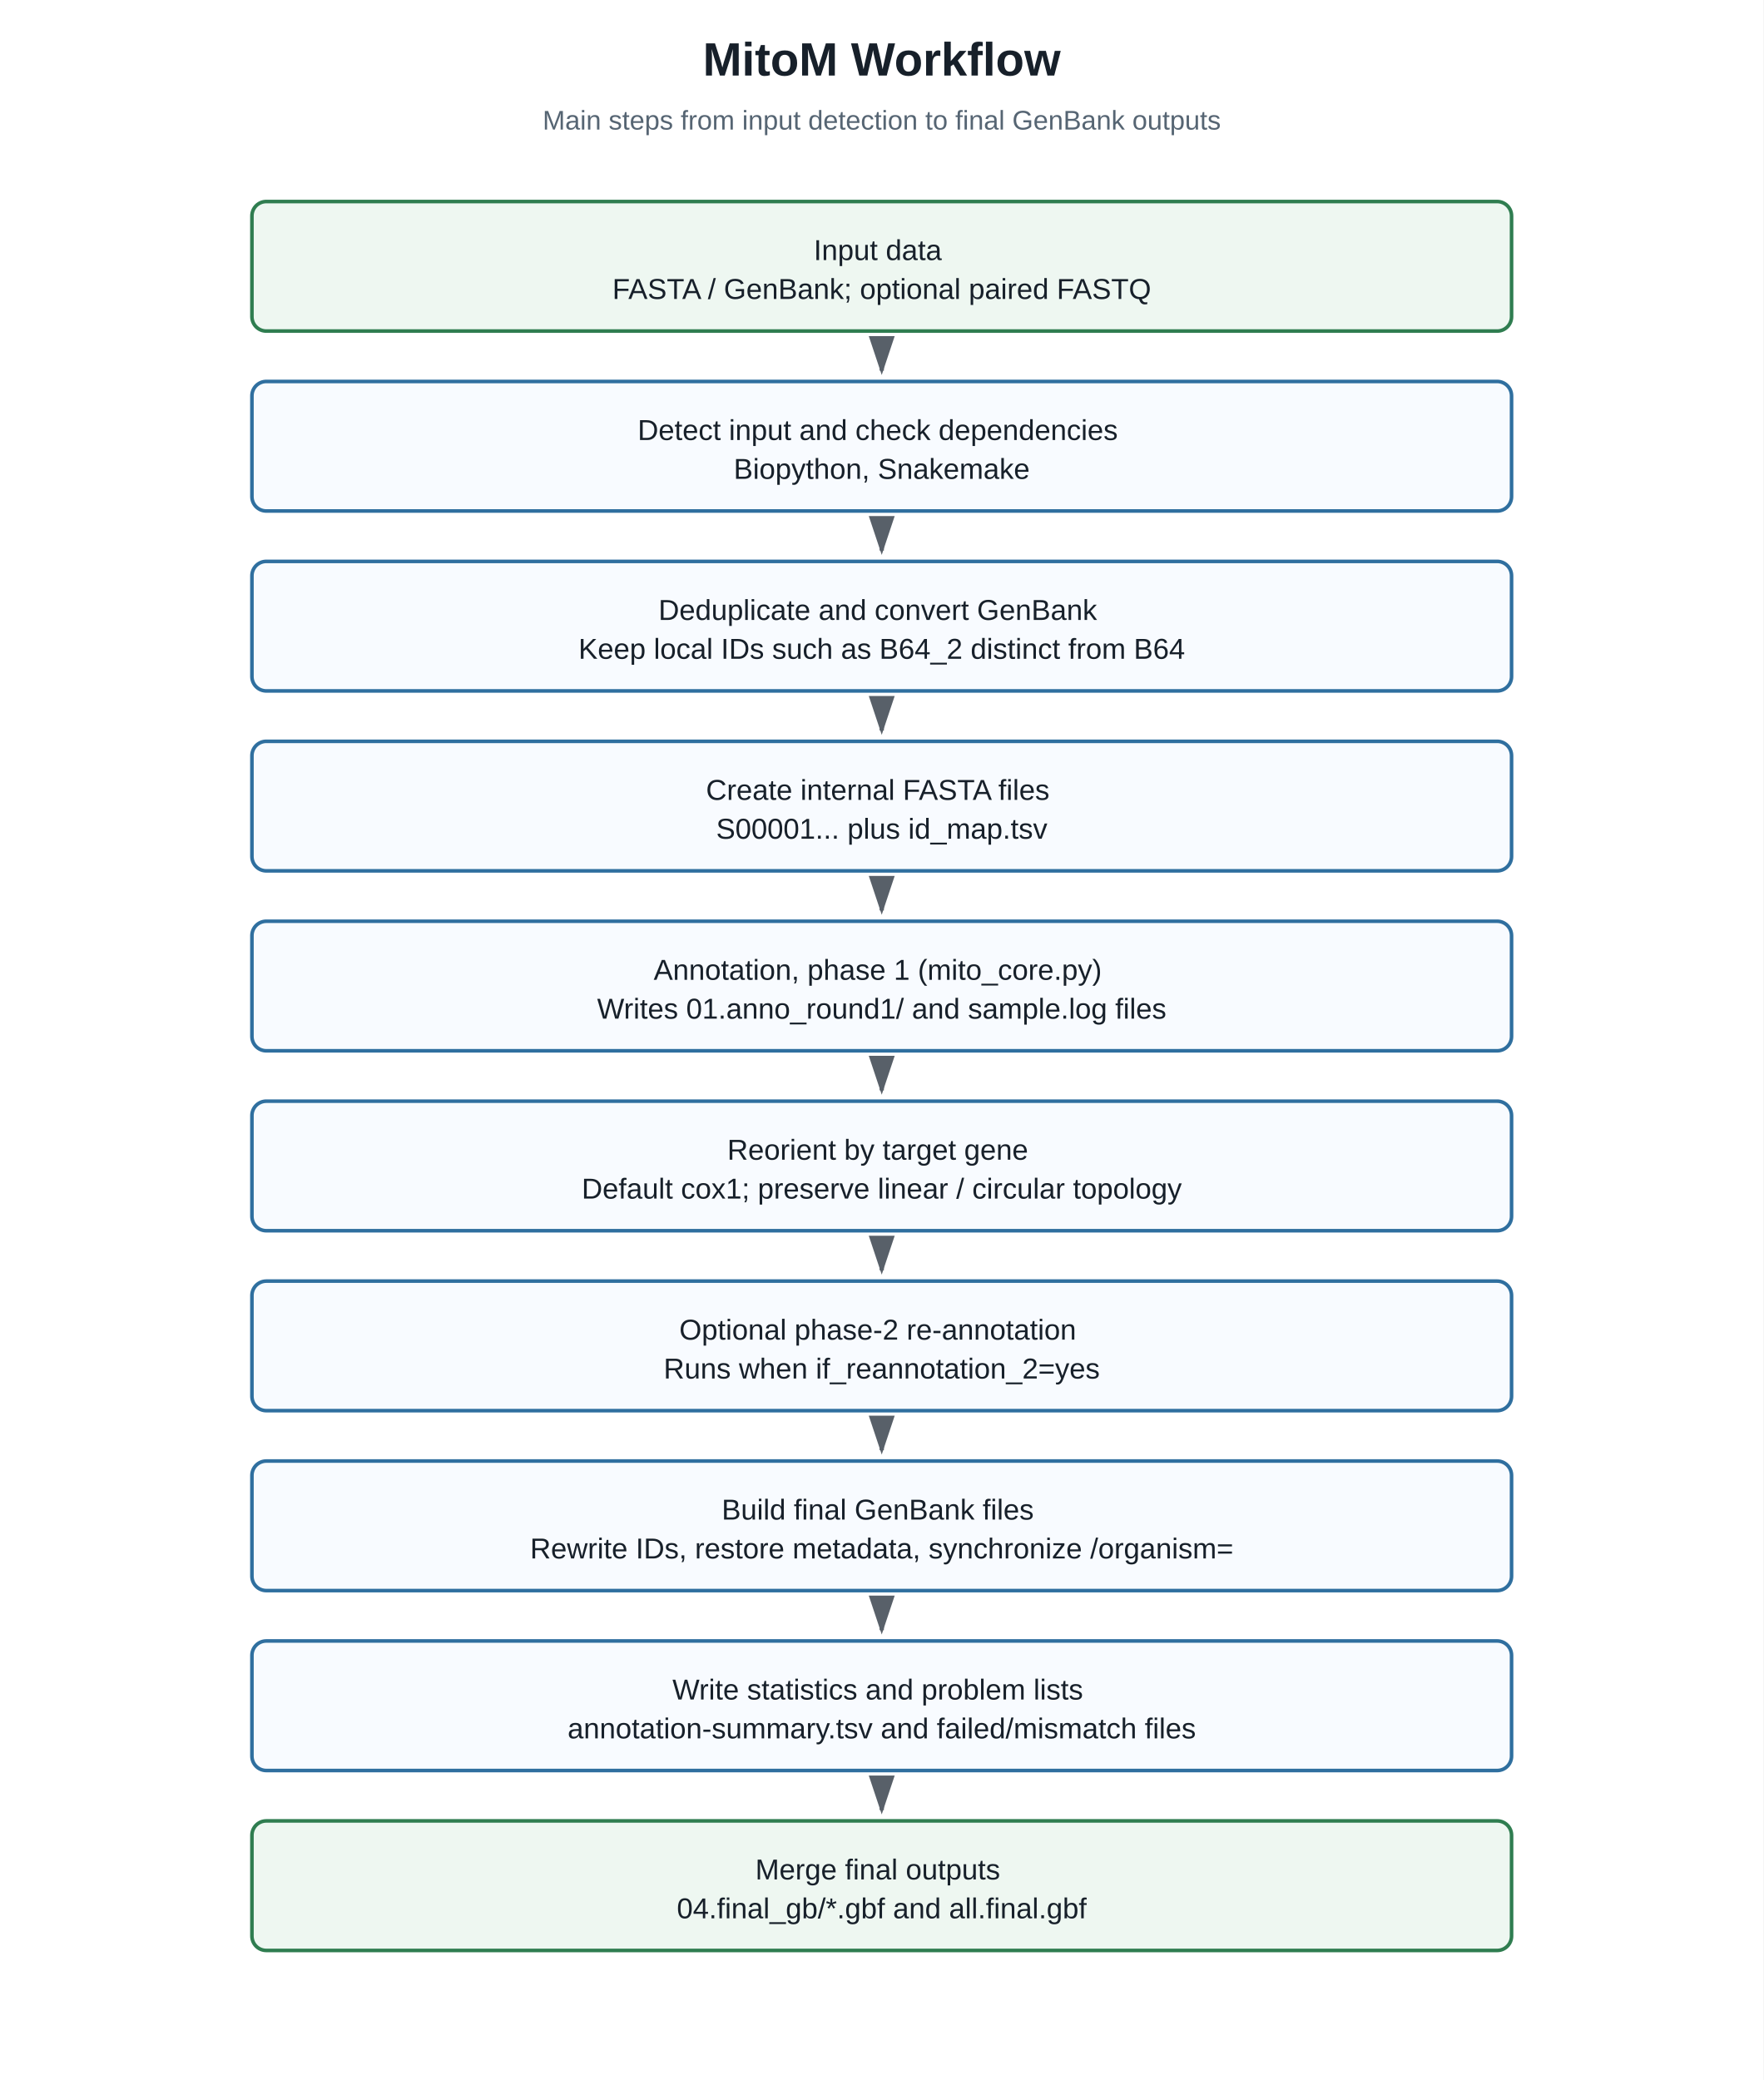
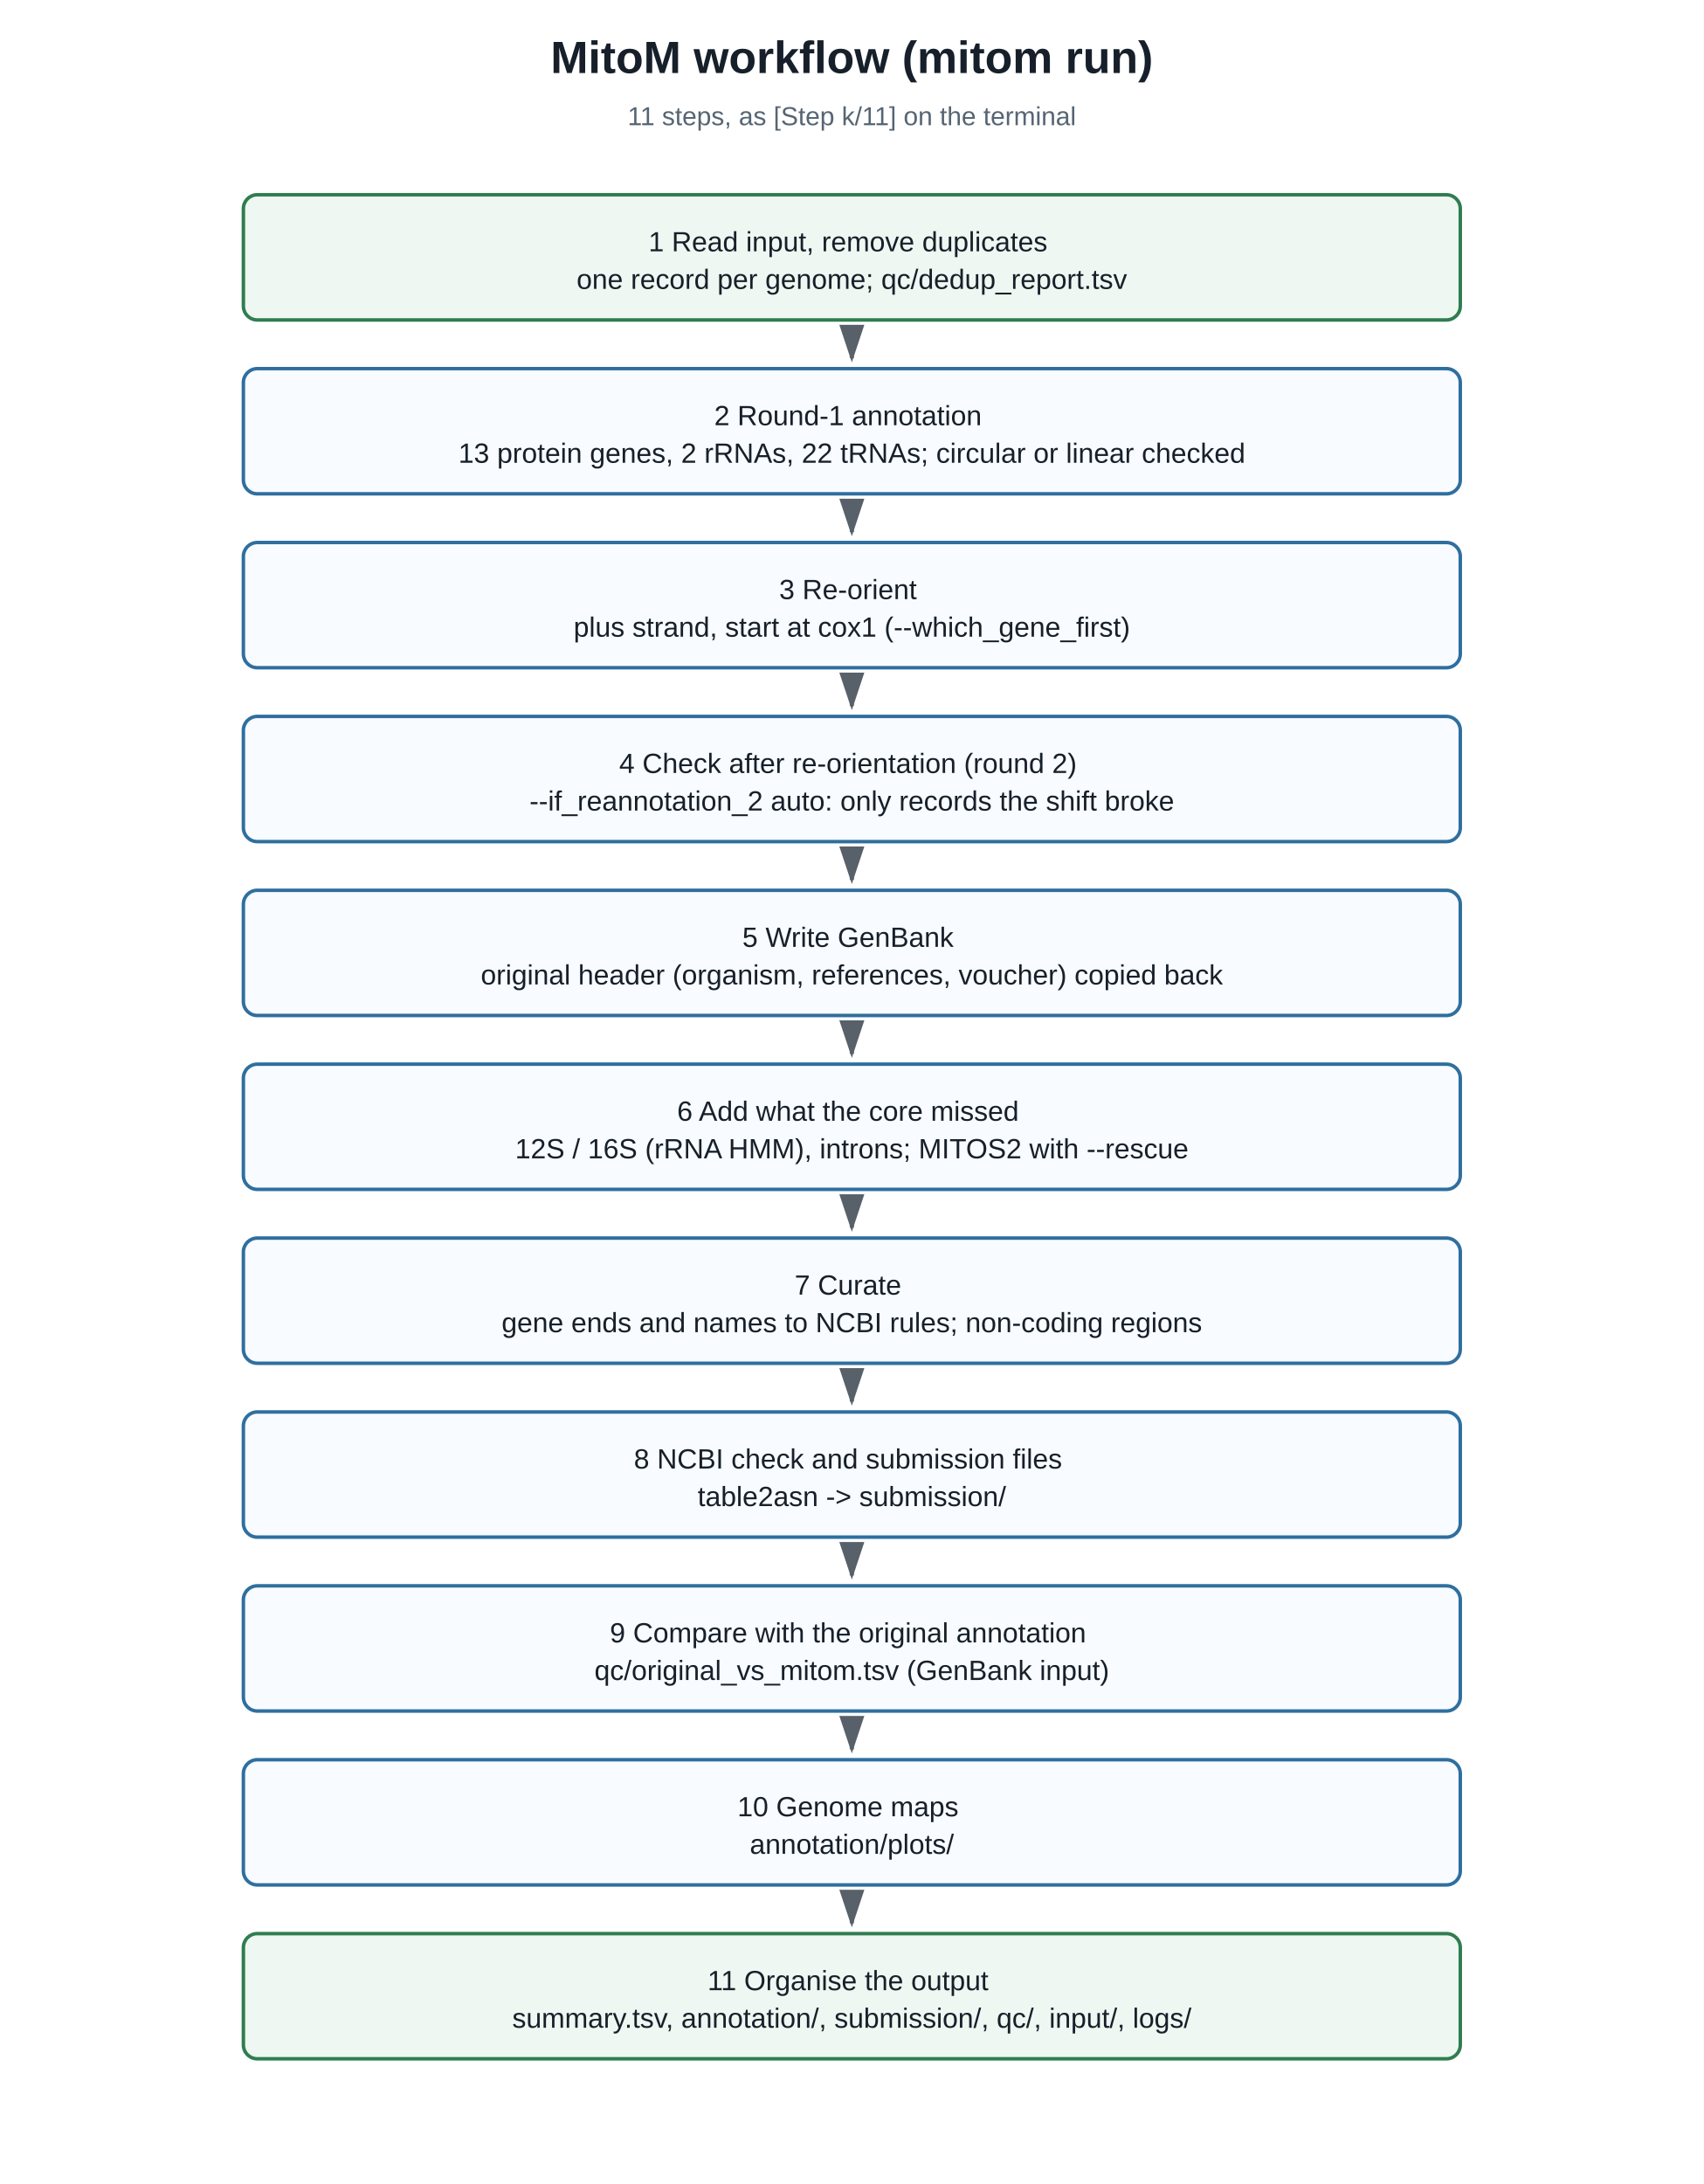
- <svg xmlns="http://www.w3.org/2000/svg" width="980" height="1156" viewBox="0 0 980 1156" role="img" aria-label="MitoM Workflow">
+ <svg xmlns="http://www.w3.org/2000/svg" width="980" height="1256" viewBox="0 0 980 1256" role="img" aria-label="MitoM workflow (mitom run)">
  <defs>
    <style>
text { font-family: Arial, Helvetica, sans-serif; fill: #17202a; }
.title { font-weight: 700; }
.subtitle { fill: #566573; }
.node { fill: #f8fbff; stroke: #2f6f9f; stroke-width: 2; rx: 8; }
.node-accent { fill: #eef7f1; stroke: #2f7d50; stroke-width: 2; rx: 8; }
.arrow { stroke: #586069; stroke-width: 2.4; fill: none; marker-end: url(#arrowhead); }
</style>
    <marker id="arrowhead" markerWidth="10" markerHeight="10" refX="8" refY="3" orient="auto" markerUnits="strokeWidth">
      <path d="M0,0 L0,6 L9,3 z" fill="#586069" />
    </marker>
  </defs>
  <rect x="0" y="0" width="980" height="100%" fill="#ffffff" />
-   <text class="title" x="490" y="42" font-size="26" text-anchor="middle">MitoM Workflow</text>
-   <text class="subtitle" x="490" y="72" font-size="15" text-anchor="middle">Main steps from input detection to final GenBank outputs</text>
+   <text class="title" x="490" y="42" font-size="26" text-anchor="middle">MitoM workflow (mitom run)</text>
+   <text class="subtitle" x="490" y="72" font-size="15" text-anchor="middle">11 steps, as [Step k/11] on the terminal</text>
  <rect class="node-accent" x="140" y="112" width="700" height="72" />
  <text x="490" y="140" font-size="16" text-anchor="middle" dominant-baseline="middle">
-     <tspan x="490" dy="0">Input data</tspan>
-     <tspan x="490" dy="1.35em">FASTA / GenBank; optional paired FASTQ</tspan>
+     <tspan x="490" dy="0">1 Read input, remove duplicates</tspan>
+     <tspan x="490" dy="1.35em">one record per genome; qc/dedup_report.tsv</tspan>
  </text>
  <path class="arrow" d="M 490 189 L 490 206" />
  <rect class="node" x="140" y="212" width="700" height="72" />
  <text x="490" y="240" font-size="16" text-anchor="middle" dominant-baseline="middle">
-     <tspan x="490" dy="0">Detect input and check dependencies</tspan>
-     <tspan x="490" dy="1.35em">Biopython, Snakemake</tspan>
+     <tspan x="490" dy="0">2 Round-1 annotation</tspan>
+     <tspan x="490" dy="1.35em">13 protein genes, 2 rRNAs, 22 tRNAs; circular or linear checked</tspan>
  </text>
  <path class="arrow" d="M 490 289 L 490 306" />
  <rect class="node" x="140" y="312" width="700" height="72" />
  <text x="490" y="340" font-size="16" text-anchor="middle" dominant-baseline="middle">
-     <tspan x="490" dy="0">Deduplicate and convert GenBank</tspan>
-     <tspan x="490" dy="1.35em">Keep local IDs such as B64_2 distinct from B64</tspan>
+     <tspan x="490" dy="0">3 Re-orient</tspan>
+     <tspan x="490" dy="1.35em">plus strand, start at cox1 (--which_gene_first)</tspan>
  </text>
  <path class="arrow" d="M 490 389 L 490 406" />
  <rect class="node" x="140" y="412" width="700" height="72" />
  <text x="490" y="440" font-size="16" text-anchor="middle" dominant-baseline="middle">
-     <tspan x="490" dy="0">Create internal FASTA files</tspan>
-     <tspan x="490" dy="1.35em">S00001... plus id_map.tsv</tspan>
+     <tspan x="490" dy="0">4 Check after re-orientation (round 2)</tspan>
+     <tspan x="490" dy="1.35em">--if_reannotation_2 auto: only records the shift broke</tspan>
  </text>
  <path class="arrow" d="M 490 489 L 490 506" />
  <rect class="node" x="140" y="512" width="700" height="72" />
  <text x="490" y="540" font-size="16" text-anchor="middle" dominant-baseline="middle">
-     <tspan x="490" dy="0">Annotation, phase 1 (mito_core.py)</tspan>
-     <tspan x="490" dy="1.35em">Writes 01.anno_round1/ and sample.log files</tspan>
+     <tspan x="490" dy="0">5 Write GenBank</tspan>
+     <tspan x="490" dy="1.35em">original header (organism, references, voucher) copied back</tspan>
  </text>
  <path class="arrow" d="M 490 589 L 490 606" />
  <rect class="node" x="140" y="612" width="700" height="72" />
  <text x="490" y="640" font-size="16" text-anchor="middle" dominant-baseline="middle">
-     <tspan x="490" dy="0">Reorient by target gene</tspan>
-     <tspan x="490" dy="1.35em">Default cox1; preserve linear / circular topology</tspan>
+     <tspan x="490" dy="0">6 Add what the core missed</tspan>
+     <tspan x="490" dy="1.35em">12S / 16S (rRNA HMM), introns; MITOS2 with --rescue</tspan>
  </text>
  <path class="arrow" d="M 490 689 L 490 706" />
  <rect class="node" x="140" y="712" width="700" height="72" />
  <text x="490" y="740" font-size="16" text-anchor="middle" dominant-baseline="middle">
-     <tspan x="490" dy="0">Optional phase-2 re-annotation</tspan>
-     <tspan x="490" dy="1.35em">Runs when if_reannotation_2=yes</tspan>
+     <tspan x="490" dy="0">7 Curate</tspan>
+     <tspan x="490" dy="1.35em">gene ends and names to NCBI rules; non-coding regions</tspan>
  </text>
  <path class="arrow" d="M 490 789 L 490 806" />
  <rect class="node" x="140" y="812" width="700" height="72" />
  <text x="490" y="840" font-size="16" text-anchor="middle" dominant-baseline="middle">
-     <tspan x="490" dy="0">Build final GenBank files</tspan>
-     <tspan x="490" dy="1.35em">Rewrite IDs, restore metadata, synchronize /organism=</tspan>
+     <tspan x="490" dy="0">8 NCBI check and submission files</tspan>
+     <tspan x="490" dy="1.35em">table2asn -&gt; submission/</tspan>
  </text>
  <path class="arrow" d="M 490 889 L 490 906" />
  <rect class="node" x="140" y="912" width="700" height="72" />
  <text x="490" y="940" font-size="16" text-anchor="middle" dominant-baseline="middle">
-     <tspan x="490" dy="0">Write statistics and problem lists</tspan>
-     <tspan x="490" dy="1.35em">annotation-summary.tsv and failed/mismatch files</tspan>
+     <tspan x="490" dy="0">9 Compare with the original annotation</tspan>
+     <tspan x="490" dy="1.35em">qc/original_vs_mitom.tsv (GenBank input)</tspan>
  </text>
  <path class="arrow" d="M 490 989 L 490 1006" />
-   <rect class="node-accent" x="140" y="1012" width="700" height="72" />
+   <rect class="node" x="140" y="1012" width="700" height="72" />
  <text x="490" y="1040" font-size="16" text-anchor="middle" dominant-baseline="middle">
-     <tspan x="490" dy="0">Merge final outputs</tspan>
-     <tspan x="490" dy="1.35em">04.final_gb/*.gbf and all.final.gbf</tspan>
+     <tspan x="490" dy="0">10 Genome maps</tspan>
+     <tspan x="490" dy="1.35em">annotation/plots/</tspan>
+   </text>
+   <path class="arrow" d="M 490 1089 L 490 1106" />
+   <rect class="node-accent" x="140" y="1112" width="700" height="72" />
+   <text x="490" y="1140" font-size="16" text-anchor="middle" dominant-baseline="middle">
+     <tspan x="490" dy="0">11 Organise the output</tspan>
+     <tspan x="490" dy="1.35em">summary.tsv, annotation/, submission/, qc/, input/, logs/</tspan>
  </text>
</svg>
